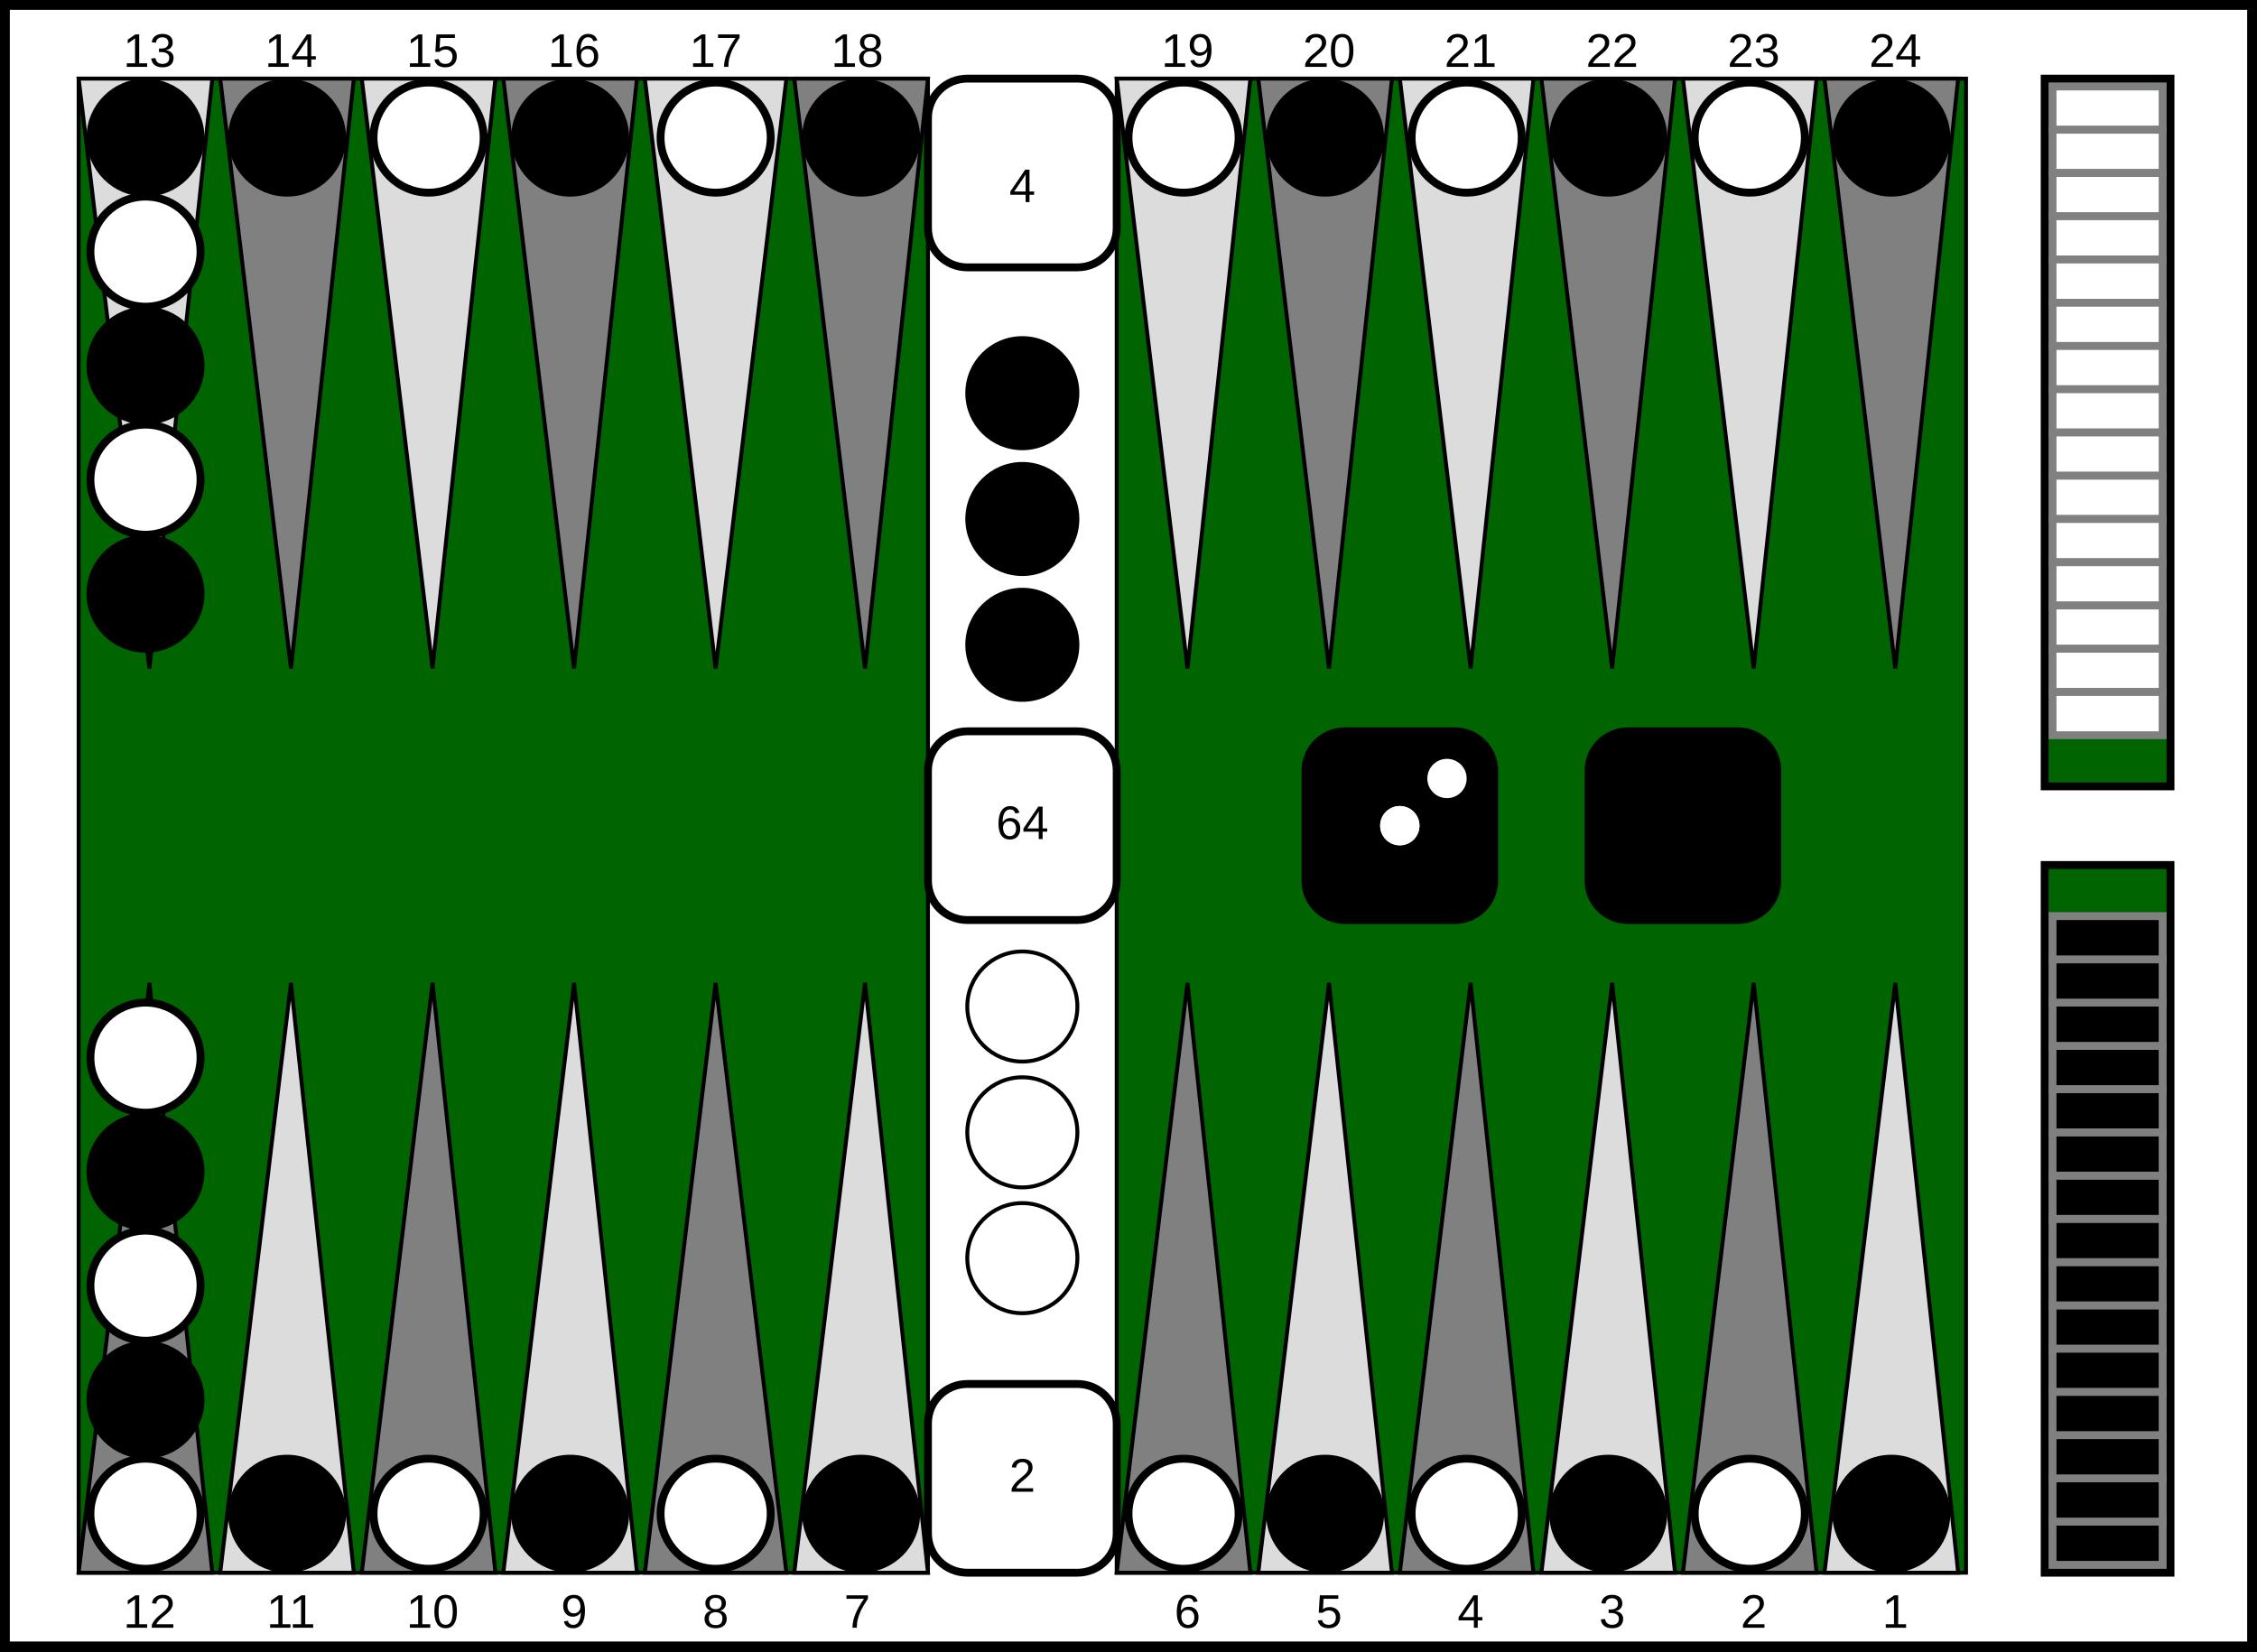
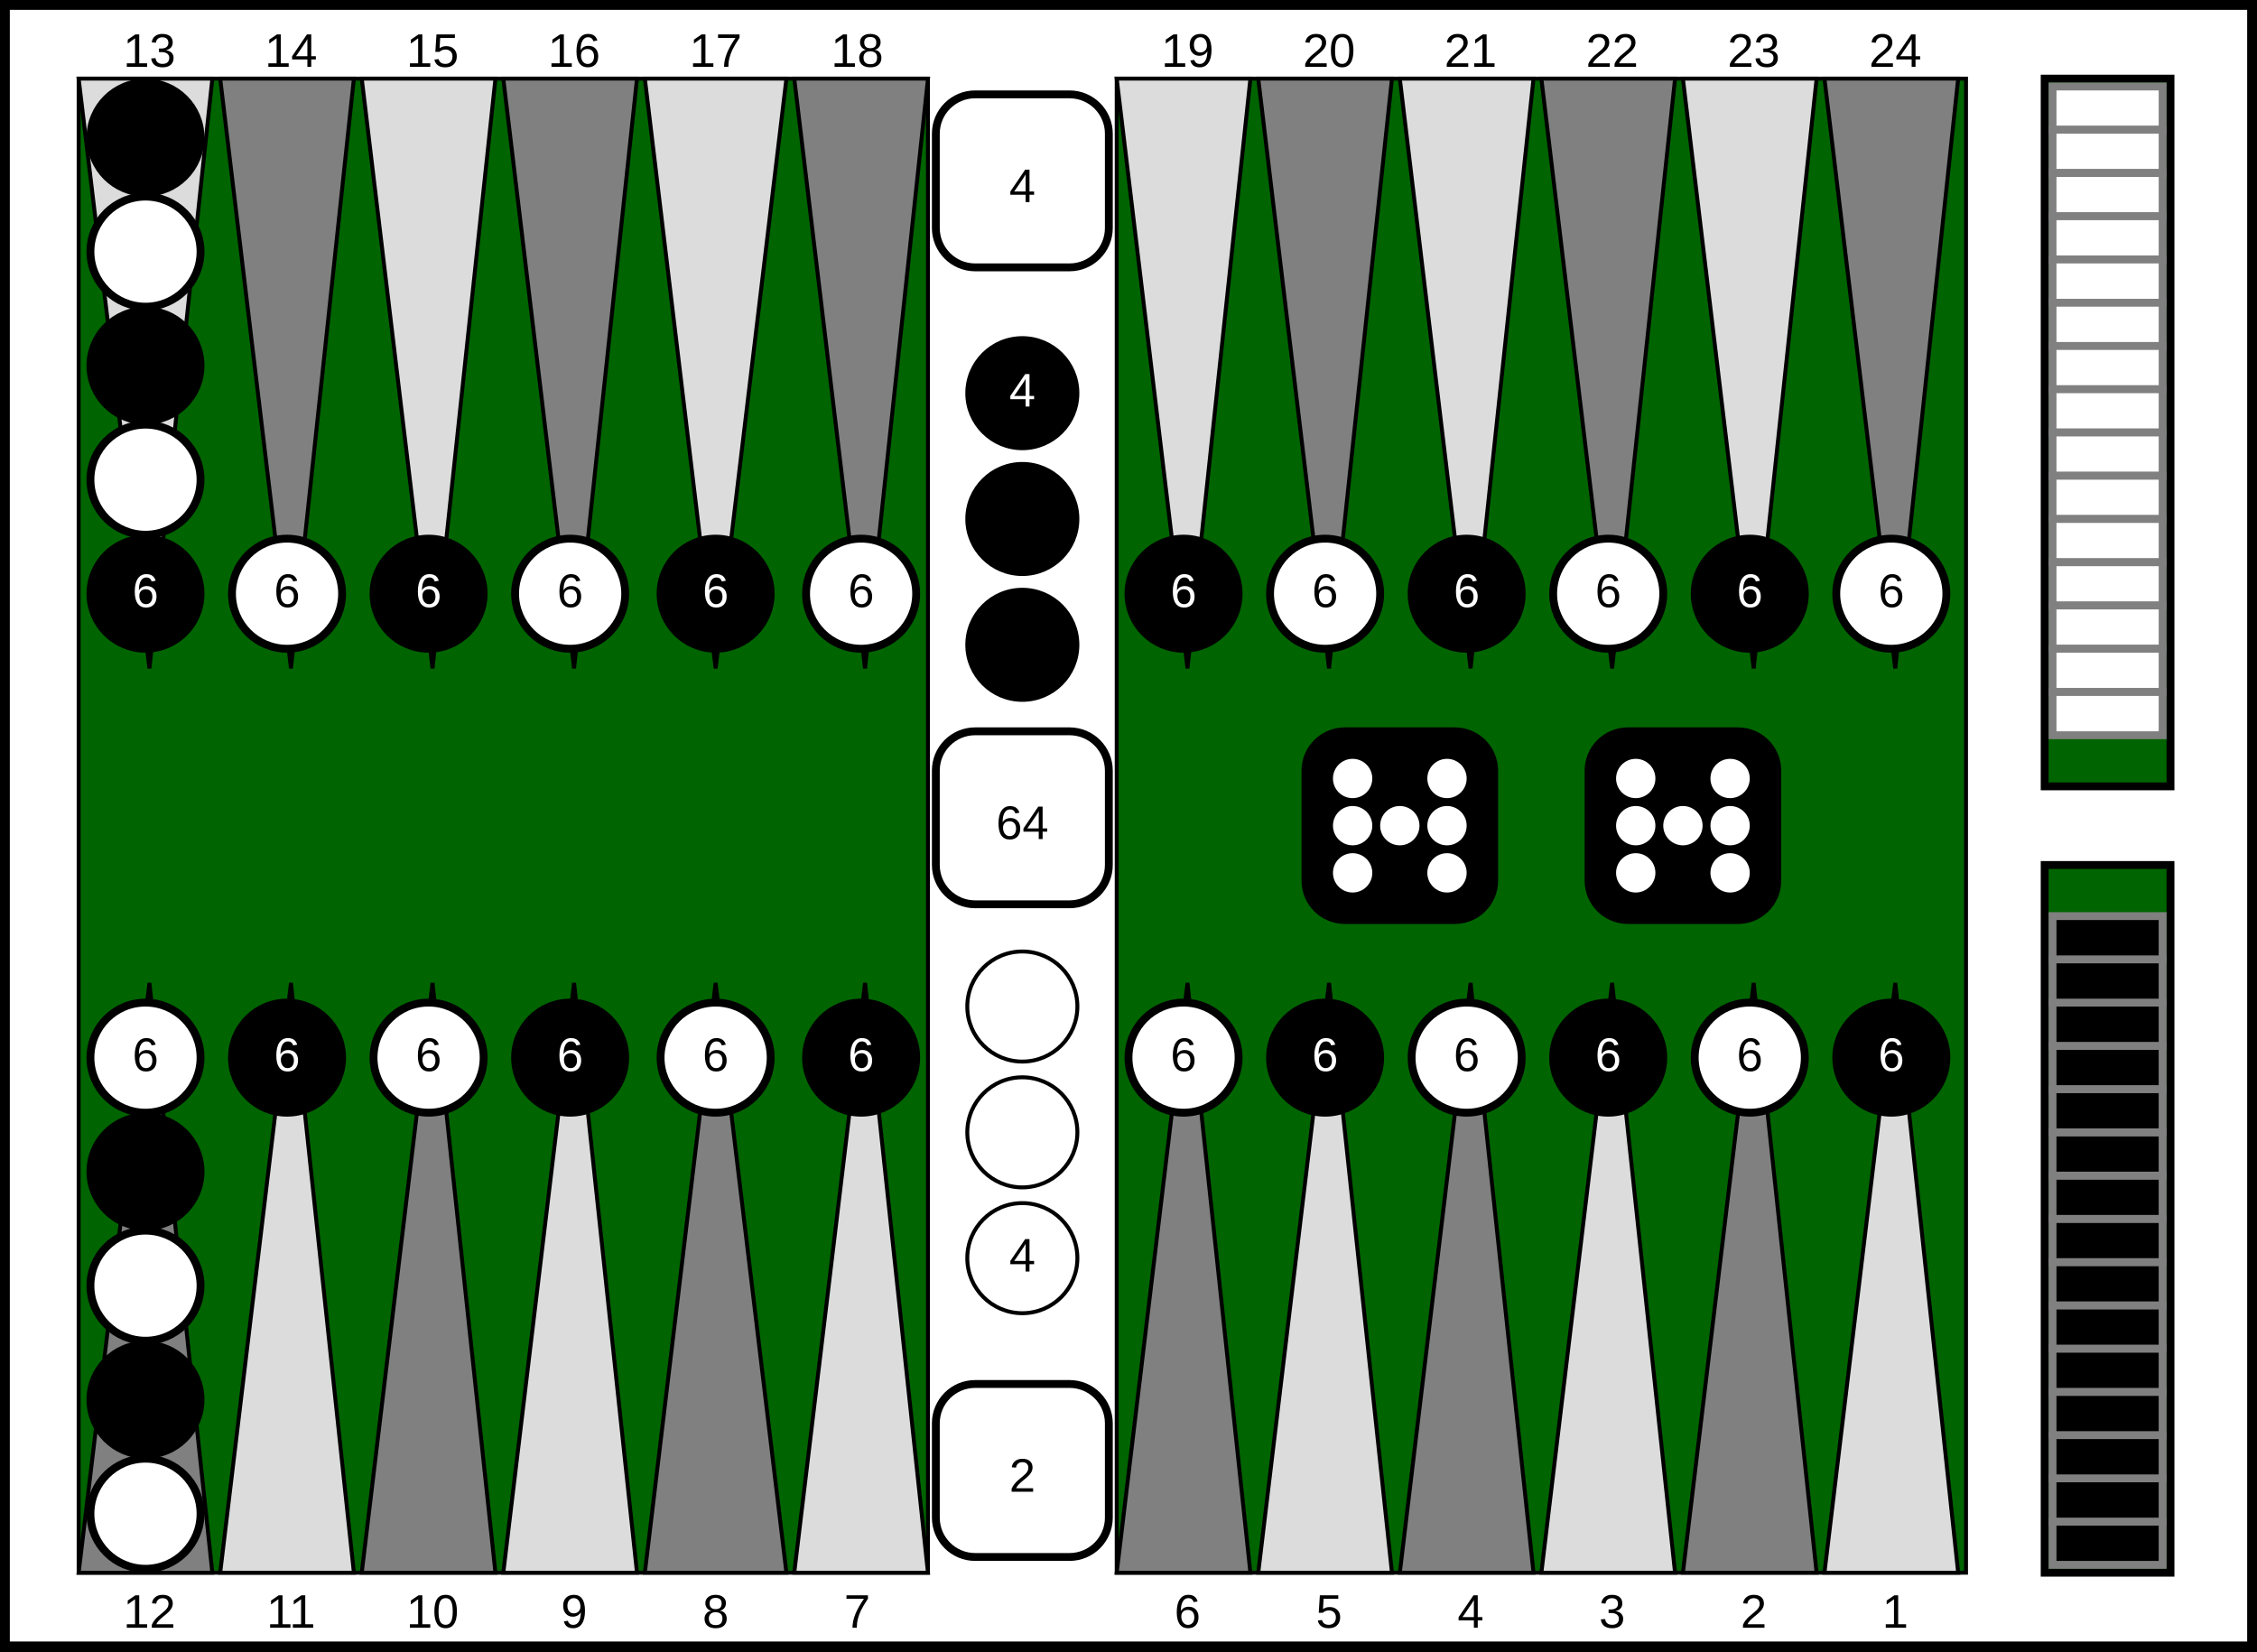
<svg xmlns="http://www.w3.org/2000/svg" version="1.1" width="574" height="420">
  <rect x="0" y="0" height="420" width="574" fill="white" stroke="black" stroke-width="5" />
  <rect x="20" y="20" height="380" width="216" fill="darkgreen" stroke="black" />
  <rect x="284" y="20" height="380" width="216" fill="darkgreen" stroke="black" />
  <polygon points="20,20 38,170 54,20" fill="gainsboro" stroke="black" />
  <polygon points="56,20 74,170 90,20" fill="grey" stroke="black" />
  <polygon points="92,20 110,170 126,20" fill="gainsboro" stroke="black" />
  <polygon points="128,20 146,170 162,20" fill="grey" stroke="black" />
  <polygon points="164,20 182,170 200,20" fill="gainsboro" stroke="black" />
  <polygon points="202,20 220,170 236,20" fill="grey" stroke="black" />
  <polygon points="284,20 302,170 318,20" fill="gainsboro" stroke="black" />
  <polygon points="320,20 338,170 354,20" fill="grey" stroke="black" />
  <polygon points="356,20 374,170 390,20" fill="gainsboro" stroke="black" />
  <polygon points="392,20 410,170 426,20" fill="grey" stroke="black" />
  <polygon points="428,20 446,170 462,20" fill="gainsboro" stroke="black" />
  <polygon points="464,20 482,170 498,20" fill="grey" stroke="black" />
  <polygon points="20,400 38,250 54,400" fill="grey" stroke="black" />
  <polygon points="56,400 74,250 90,400" fill="gainsboro" stroke="black" />
  <polygon points="92,400 110,250 126,400" fill="grey" stroke="black" />
  <polygon points="128,400 146,250 162,400" fill="gainsboro" stroke="black" />
  <polygon points="164,400 182,250 200,400" fill="grey" stroke="black" />
  <polygon points="202,400 220,250 236,400" fill="gainsboro" stroke="black" />
  <polygon points="284,400 302,250 318,400" fill="grey" stroke="black" />
  <polygon points="320,400 338,250 354,400" fill="gainsboro" stroke="black" />
  <polygon points="356,400 374,250 390,400" fill="grey" stroke="black" />
  <polygon points="392,400 410,250 426,400" fill="gainsboro" stroke="black" />
  <polygon points="428,400 446,250 462,400" fill="grey" stroke="black" />
  <polygon points="464,400 482,250 498,400" fill="gainsboro" stroke="black" />
  <text x="38" y="17" font-family="arial" text-anchor="middle">13</text>
  <text x="74" y="17" font-family="arial" text-anchor="middle">14</text>
  <text x="110" y="17" font-family="arial" text-anchor="middle">15</text>
  <text x="146" y="17" font-family="arial" text-anchor="middle">16</text>
  <text x="182" y="17" font-family="arial" text-anchor="middle">17</text>
  <text x="218" y="17" font-family="arial" text-anchor="middle">18</text>
  <text x="302" y="17" font-family="arial" text-anchor="middle">19</text>
  <text x="338" y="17" font-family="arial" text-anchor="middle">20</text>
  <text x="374" y="17" font-family="arial" text-anchor="middle">21</text>
  <text x="410" y="17" font-family="arial" text-anchor="middle">22</text>
  <text x="446" y="17" font-family="arial" text-anchor="middle">23</text>
  <text x="482" y="17" font-family="arial" text-anchor="middle">24</text>
  <text x="38" y="414" font-family="arial" text-anchor="middle">12</text>
  <text x="74" y="414" font-family="arial" text-anchor="middle">11</text>
  <text x="110" y="414" font-family="arial" text-anchor="middle">10</text>
  <text x="146" y="414" font-family="arial" text-anchor="middle">9</text>
  <text x="182" y="414" font-family="arial" text-anchor="middle">8</text>
  <text x="218" y="414" font-family="arial" text-anchor="middle">7</text>
  <text x="302" y="414" font-family="arial" text-anchor="middle">6</text>
  <text x="338" y="414" font-family="arial" text-anchor="middle">5</text>
  <text x="374" y="414" font-family="arial" text-anchor="middle">4</text>
  <text x="410" y="414" font-family="arial" text-anchor="middle">3</text>
  <text x="446" y="414" font-family="arial" text-anchor="middle">2</text>
  <text x="482" y="414" font-family="arial" text-anchor="middle">1</text>
  <rect x="520" y="220" height="180" width="32" fill="darkgreen" stroke="black" stroke-width="2" />
  <rect x="520" y="20" height="180" width="32" fill="darkgreen" stroke="black" stroke-width="2" />
  <rect x="522" y="387" height="11" width="28" fill="black" stroke="grey" stroke-width="2" />
  <rect x="522" y="376" height="11" width="28" fill="black" stroke="grey" stroke-width="2" />
  <rect x="522" y="365" height="11" width="28" fill="black" stroke="grey" stroke-width="2" />
  <rect x="522" y="354" height="11" width="28" fill="black" stroke="grey" stroke-width="2" />
  <rect x="522" y="343" height="11" width="28" fill="black" stroke="grey" stroke-width="2" />
  <rect x="522" y="332" height="11" width="28" fill="black" stroke="grey" stroke-width="2" />
  <rect x="522" y="321" height="11" width="28" fill="black" stroke="grey" stroke-width="2" />
  <rect x="522" y="310" height="11" width="28" fill="black" stroke="grey" stroke-width="2" />
  <rect x="522" y="299" height="11" width="28" fill="black" stroke="grey" stroke-width="2" />
  <rect x="522" y="288" height="11" width="28" fill="black" stroke="grey" stroke-width="2" />
  <rect x="522" y="277" height="11" width="28" fill="black" stroke="grey" stroke-width="2" />
  <rect x="522" y="266" height="11" width="28" fill="black" stroke="grey" stroke-width="2" />
  <rect x="522" y="255" height="11" width="28" fill="black" stroke="grey" stroke-width="2" />
  <rect x="522" y="244" height="11" width="28" fill="black" stroke="grey" stroke-width="2" />
  <rect x="522" y="233" height="11" width="28" fill="black" stroke="grey" stroke-width="2" />
  <rect x="522" y="22" height="11" width="28" fill="white" stroke="grey" stroke-width="2" />
  <rect x="522" y="33" height="11" width="28" fill="white" stroke="grey" stroke-width="2" />
  <rect x="522" y="44" height="11" width="28" fill="white" stroke="grey" stroke-width="2" />
  <rect x="522" y="55" height="11" width="28" fill="white" stroke="grey" stroke-width="2" />
  <rect x="522" y="66" height="11" width="28" fill="white" stroke="grey" stroke-width="2" />
  <rect x="522" y="77" height="11" width="28" fill="white" stroke="grey" stroke-width="2" />
  <rect x="522" y="88" height="11" width="28" fill="white" stroke="grey" stroke-width="2" />
  <rect x="522" y="99" height="11" width="28" fill="white" stroke="grey" stroke-width="2" />
  <rect x="522" y="110" height="11" width="28" fill="white" stroke="grey" stroke-width="2" />
  <rect x="522" y="121" height="11" width="28" fill="white" stroke="grey" stroke-width="2" />
  <rect x="522" y="132" height="11" width="28" fill="white" stroke="grey" stroke-width="2" />
  <rect x="522" y="143" height="11" width="28" fill="white" stroke="grey" stroke-width="2" />
  <rect x="522" y="154" height="11" width="28" fill="white" stroke="grey" stroke-width="2" />
  <rect x="522" y="165" height="11" width="28" fill="white" stroke="grey" stroke-width="2" />
  <rect x="522" y="176" height="11" width="28" fill="white" stroke="grey" stroke-width="2" />
  <circle cx="37" cy="35" r="14" fill="black" stroke="black" stroke-width="2px" />
  <circle cx="37" cy="64" r="14" fill="white" stroke="black" stroke-width="2px" />
  <circle cx="37" cy="93" r="14" fill="black" stroke="black" stroke-width="2px" />
  <circle cx="37" cy="122" r="14" fill="white" stroke="black" stroke-width="2px" />
  <circle cx="37" cy="151" r="14" fill="black" stroke="black" stroke-width="2px" />
-   <circle cx="73" cy="35" r="14" fill="black" stroke="black" stroke-width="2px" />
-   <circle cx="109" cy="35" r="14" fill="white" stroke="black" stroke-width="2px" />
-   <circle cx="145" cy="35" r="14" fill="black" stroke="black" stroke-width="2px" />
-   <circle cx="182" cy="35" r="14" fill="white" stroke="black" stroke-width="2px" />
-   <circle cx="219" cy="35" r="14" fill="black" stroke="black" stroke-width="2px" />
-   <circle cx="301" cy="35" r="14" fill="white" stroke="black" stroke-width="2px" />
-   <circle cx="337" cy="35" r="14" fill="black" stroke="black" stroke-width="2px" />
-   <circle cx="373" cy="35" r="14" fill="white" stroke="black" stroke-width="2px" />
-   <circle cx="409" cy="35" r="14" fill="black" stroke="black" stroke-width="2px" />
-   <circle cx="445" cy="35" r="14" fill="white" stroke="black" stroke-width="2px" />
-   <circle cx="481" cy="35" r="14" fill="black" stroke="black" stroke-width="2px" />
+   <text x="37" y="151" fill="white" font-family="arial" text-anchor="middle" dominant-baseline="middle">6</text>
+   <circle cx="73" cy="151" r="14" fill="white" stroke="black" stroke-width="2px" />
+   <text x="73" y="151" fill="black" font-family="arial" text-anchor="middle" dominant-baseline="middle">6</text>
+   <circle cx="109" cy="151" r="14" fill="black" stroke="black" stroke-width="2px" />
+   <text x="109" y="151" fill="white" font-family="arial" text-anchor="middle" dominant-baseline="middle">6</text>
+   <circle cx="145" cy="151" r="14" fill="white" stroke="black" stroke-width="2px" />
+   <text x="145" y="151" fill="black" font-family="arial" text-anchor="middle" dominant-baseline="middle">6</text>
+   <circle cx="182" cy="151" r="14" fill="black" stroke="black" stroke-width="2px" />
+   <text x="182" y="151" fill="white" font-family="arial" text-anchor="middle" dominant-baseline="middle">6</text>
+   <circle cx="219" cy="151" r="14" fill="white" stroke="black" stroke-width="2px" />
+   <text x="219" y="151" fill="black" font-family="arial" text-anchor="middle" dominant-baseline="middle">6</text>
+   <circle cx="301" cy="151" r="14" fill="black" stroke="black" stroke-width="2px" />
+   <text x="301" y="151" fill="white" font-family="arial" text-anchor="middle" dominant-baseline="middle">6</text>
+   <circle cx="337" cy="151" r="14" fill="white" stroke="black" stroke-width="2px" />
+   <text x="337" y="151" fill="black" font-family="arial" text-anchor="middle" dominant-baseline="middle">6</text>
+   <circle cx="373" cy="151" r="14" fill="black" stroke="black" stroke-width="2px" />
+   <text x="373" y="151" fill="white" font-family="arial" text-anchor="middle" dominant-baseline="middle">6</text>
+   <circle cx="409" cy="151" r="14" fill="white" stroke="black" stroke-width="2px" />
+   <text x="409" y="151" fill="black" font-family="arial" text-anchor="middle" dominant-baseline="middle">6</text>
+   <circle cx="445" cy="151" r="14" fill="black" stroke="black" stroke-width="2px" />
+   <text x="445" y="151" fill="white" font-family="arial" text-anchor="middle" dominant-baseline="middle">6</text>
+   <circle cx="481" cy="151" r="14" fill="white" stroke="black" stroke-width="2px" />
+   <text x="481" y="151" fill="black" font-family="arial" text-anchor="middle" dominant-baseline="middle">6</text>
  <circle cx="37" cy="385" r="14" fill="white" stroke="black" stroke-width="2px" />
  <circle cx="37" cy="356" r="14" fill="black" stroke="black" stroke-width="2px" />
  <circle cx="37" cy="327" r="14" fill="white" stroke="black" stroke-width="2px" />
  <circle cx="37" cy="298" r="14" fill="black" stroke="black" stroke-width="2px" />
  <circle cx="37" cy="269" r="14" fill="white" stroke="black" stroke-width="2px" />
-   <circle cx="73" cy="385" r="14" fill="black" stroke="black" stroke-width="2px" />
-   <circle cx="109" cy="385" r="14" fill="white" stroke="black" stroke-width="2px" />
-   <circle cx="145" cy="385" r="14" fill="black" stroke="black" stroke-width="2px" />
-   <circle cx="182" cy="385" r="14" fill="white" stroke="black" stroke-width="2px" />
-   <circle cx="219" cy="385" r="14" fill="black" stroke="black" stroke-width="2px" />
-   <circle cx="301" cy="385" r="14" fill="white" stroke="black" stroke-width="2px" />
-   <circle cx="337" cy="385" r="14" fill="black" stroke="black" stroke-width="2px" />
-   <circle cx="373" cy="385" r="14" fill="white" stroke="black" stroke-width="2px" />
-   <circle cx="409" cy="385" r="14" fill="black" stroke="black" stroke-width="2px" />
-   <circle cx="445" cy="385" r="14" fill="white" stroke="black" stroke-width="2px" />
-   <circle cx="481" cy="385" r="14" fill="black" stroke="black" stroke-width="2px" />
-   <rect x="236" y="186" height="48" width="48" fill="white" stroke="black" stroke-width="2px" rx="10" ry="10" />
+   <text x="37" y="269" fill="black" font-family="arial" text-anchor="middle" dominant-baseline="middle">6</text>
+   <circle cx="73" cy="269" r="14" fill="black" stroke="black" stroke-width="2px" />
+   <text x="73" y="269" fill="white" font-family="arial" text-anchor="middle" dominant-baseline="middle">6</text>
+   <circle cx="109" cy="269" r="14" fill="white" stroke="black" stroke-width="2px" />
+   <text x="109" y="269" fill="black" font-family="arial" text-anchor="middle" dominant-baseline="middle">6</text>
+   <circle cx="145" cy="269" r="14" fill="black" stroke="black" stroke-width="2px" />
+   <text x="145" y="269" fill="white" font-family="arial" text-anchor="middle" dominant-baseline="middle">6</text>
+   <circle cx="182" cy="269" r="14" fill="white" stroke="black" stroke-width="2px" />
+   <text x="182" y="269" fill="black" font-family="arial" text-anchor="middle" dominant-baseline="middle">6</text>
+   <circle cx="219" cy="269" r="14" fill="black" stroke="black" stroke-width="2px" />
+   <text x="219" y="269" fill="white" font-family="arial" text-anchor="middle" dominant-baseline="middle">6</text>
+   <circle cx="301" cy="269" r="14" fill="white" stroke="black" stroke-width="2px" />
+   <text x="301" y="269" fill="black" font-family="arial" text-anchor="middle" dominant-baseline="middle">6</text>
+   <circle cx="337" cy="269" r="14" fill="black" stroke="black" stroke-width="2px" />
+   <text x="337" y="269" fill="white" font-family="arial" text-anchor="middle" dominant-baseline="middle">6</text>
+   <circle cx="373" cy="269" r="14" fill="white" stroke="black" stroke-width="2px" />
+   <text x="373" y="269" fill="black" font-family="arial" text-anchor="middle" dominant-baseline="middle">6</text>
+   <circle cx="409" cy="269" r="14" fill="black" stroke="black" stroke-width="2px" />
+   <text x="409" y="269" fill="white" font-family="arial" text-anchor="middle" dominant-baseline="middle">6</text>
+   <circle cx="445" cy="269" r="14" fill="white" stroke="black" stroke-width="2px" />
+   <text x="445" y="269" fill="black" font-family="arial" text-anchor="middle" dominant-baseline="middle">6</text>
+   <circle cx="481" cy="269" r="14" fill="black" stroke="black" stroke-width="2px" />
+   <text x="481" y="269" fill="white" font-family="arial" text-anchor="middle" dominant-baseline="middle">6</text>
+   <rect x="238" y="186" height="44" width="44" fill="white" stroke="black" stroke-width="2px" rx="10" ry="10" />
  <text x="260" y="210" font-family="arial" text-anchor="middle" dominant-baseline="middle">64</text>
-   <rect x="236" y="352" height="48" width="48" fill="white" stroke="black" stroke-width="2px" rx="10" ry="10" />
+   <rect x="238" y="352" height="44" width="44" fill="white" stroke="black" stroke-width="2px" rx="10" ry="10" />
  <text x="260" y="376" font-family="arial" text-anchor="middle" dominant-baseline="middle">2</text>
-   <rect x="236" y="20" height="48" width="48" fill="white" stroke="black" stroke-width="2px" rx="10" ry="10" />
+   <rect x="238" y="24" height="44" width="44" fill="white" stroke="black" stroke-width="2px" rx="10" ry="10" />
  <text x="260" y="48" font-family="arial" text-anchor="middle" dominant-baseline="middle">4</text>
  <circle cx="260" cy="164" r="14" fill="black" stroke="black" stroke-width="black" />
  <circle cx="260" cy="132" r="14" fill="black" stroke="black" stroke-width="black" />
  <circle cx="260" cy="100" r="14" fill="black" stroke="black" stroke-width="black" />
+   <text x="260" y="100" fill="white" font-family="arial" text-anchor="middle" dominant-baseline="middle">4</text>
  <circle cx="260" cy="256" r="14" fill="white" stroke="black" stroke-width="black" />
  <circle cx="260" cy="288" r="14" fill="white" stroke="black" stroke-width="black" />
  <circle cx="260" cy="320" r="14" fill="white" stroke="black" stroke-width="black" />
+   <text x="260" y="320" fill="black" font-family="arial" text-anchor="middle" dominant-baseline="middle">4</text>
  <rect x="332" y="186" height="48" width="48" fill="black" stroke="black" stroke-width="2px" rx="10" ry="10" />
  <circle cx="356" cy="210" r="5" fill="white" />
+   <circle cx="368" cy="198" r="5" fill="white" />
+   <circle cx="344" cy="222" r="5" fill="white" />
+   <circle cx="368" cy="222" r="5" fill="white" />
+   <circle cx="344" cy="198" r="5" fill="white" />
+   <circle cx="368" cy="210" r="5" fill="white" />
+   <circle cx="344" cy="210" r="5" fill="white" />
  <rect x="404" y="186" height="48" width="48" fill="black" stroke="black" stroke-width="2px" rx="10" ry="10" />
-   <circle cx="368" cy="198" r="5" fill="white" />
-   <circle cx="356" cy="210" r="5" fill="white" />
+   <circle cx="428" cy="210" r="5" fill="white" />
+   <circle cx="440" cy="198" r="5" fill="white" />
+   <circle cx="416" cy="222" r="5" fill="white" />
+   <circle cx="440" cy="222" r="5" fill="white" />
+   <circle cx="416" cy="198" r="5" fill="white" />
+   <circle cx="440" cy="210" r="5" fill="white" />
+   <circle cx="416" cy="210" r="5" fill="white" />
</svg>
